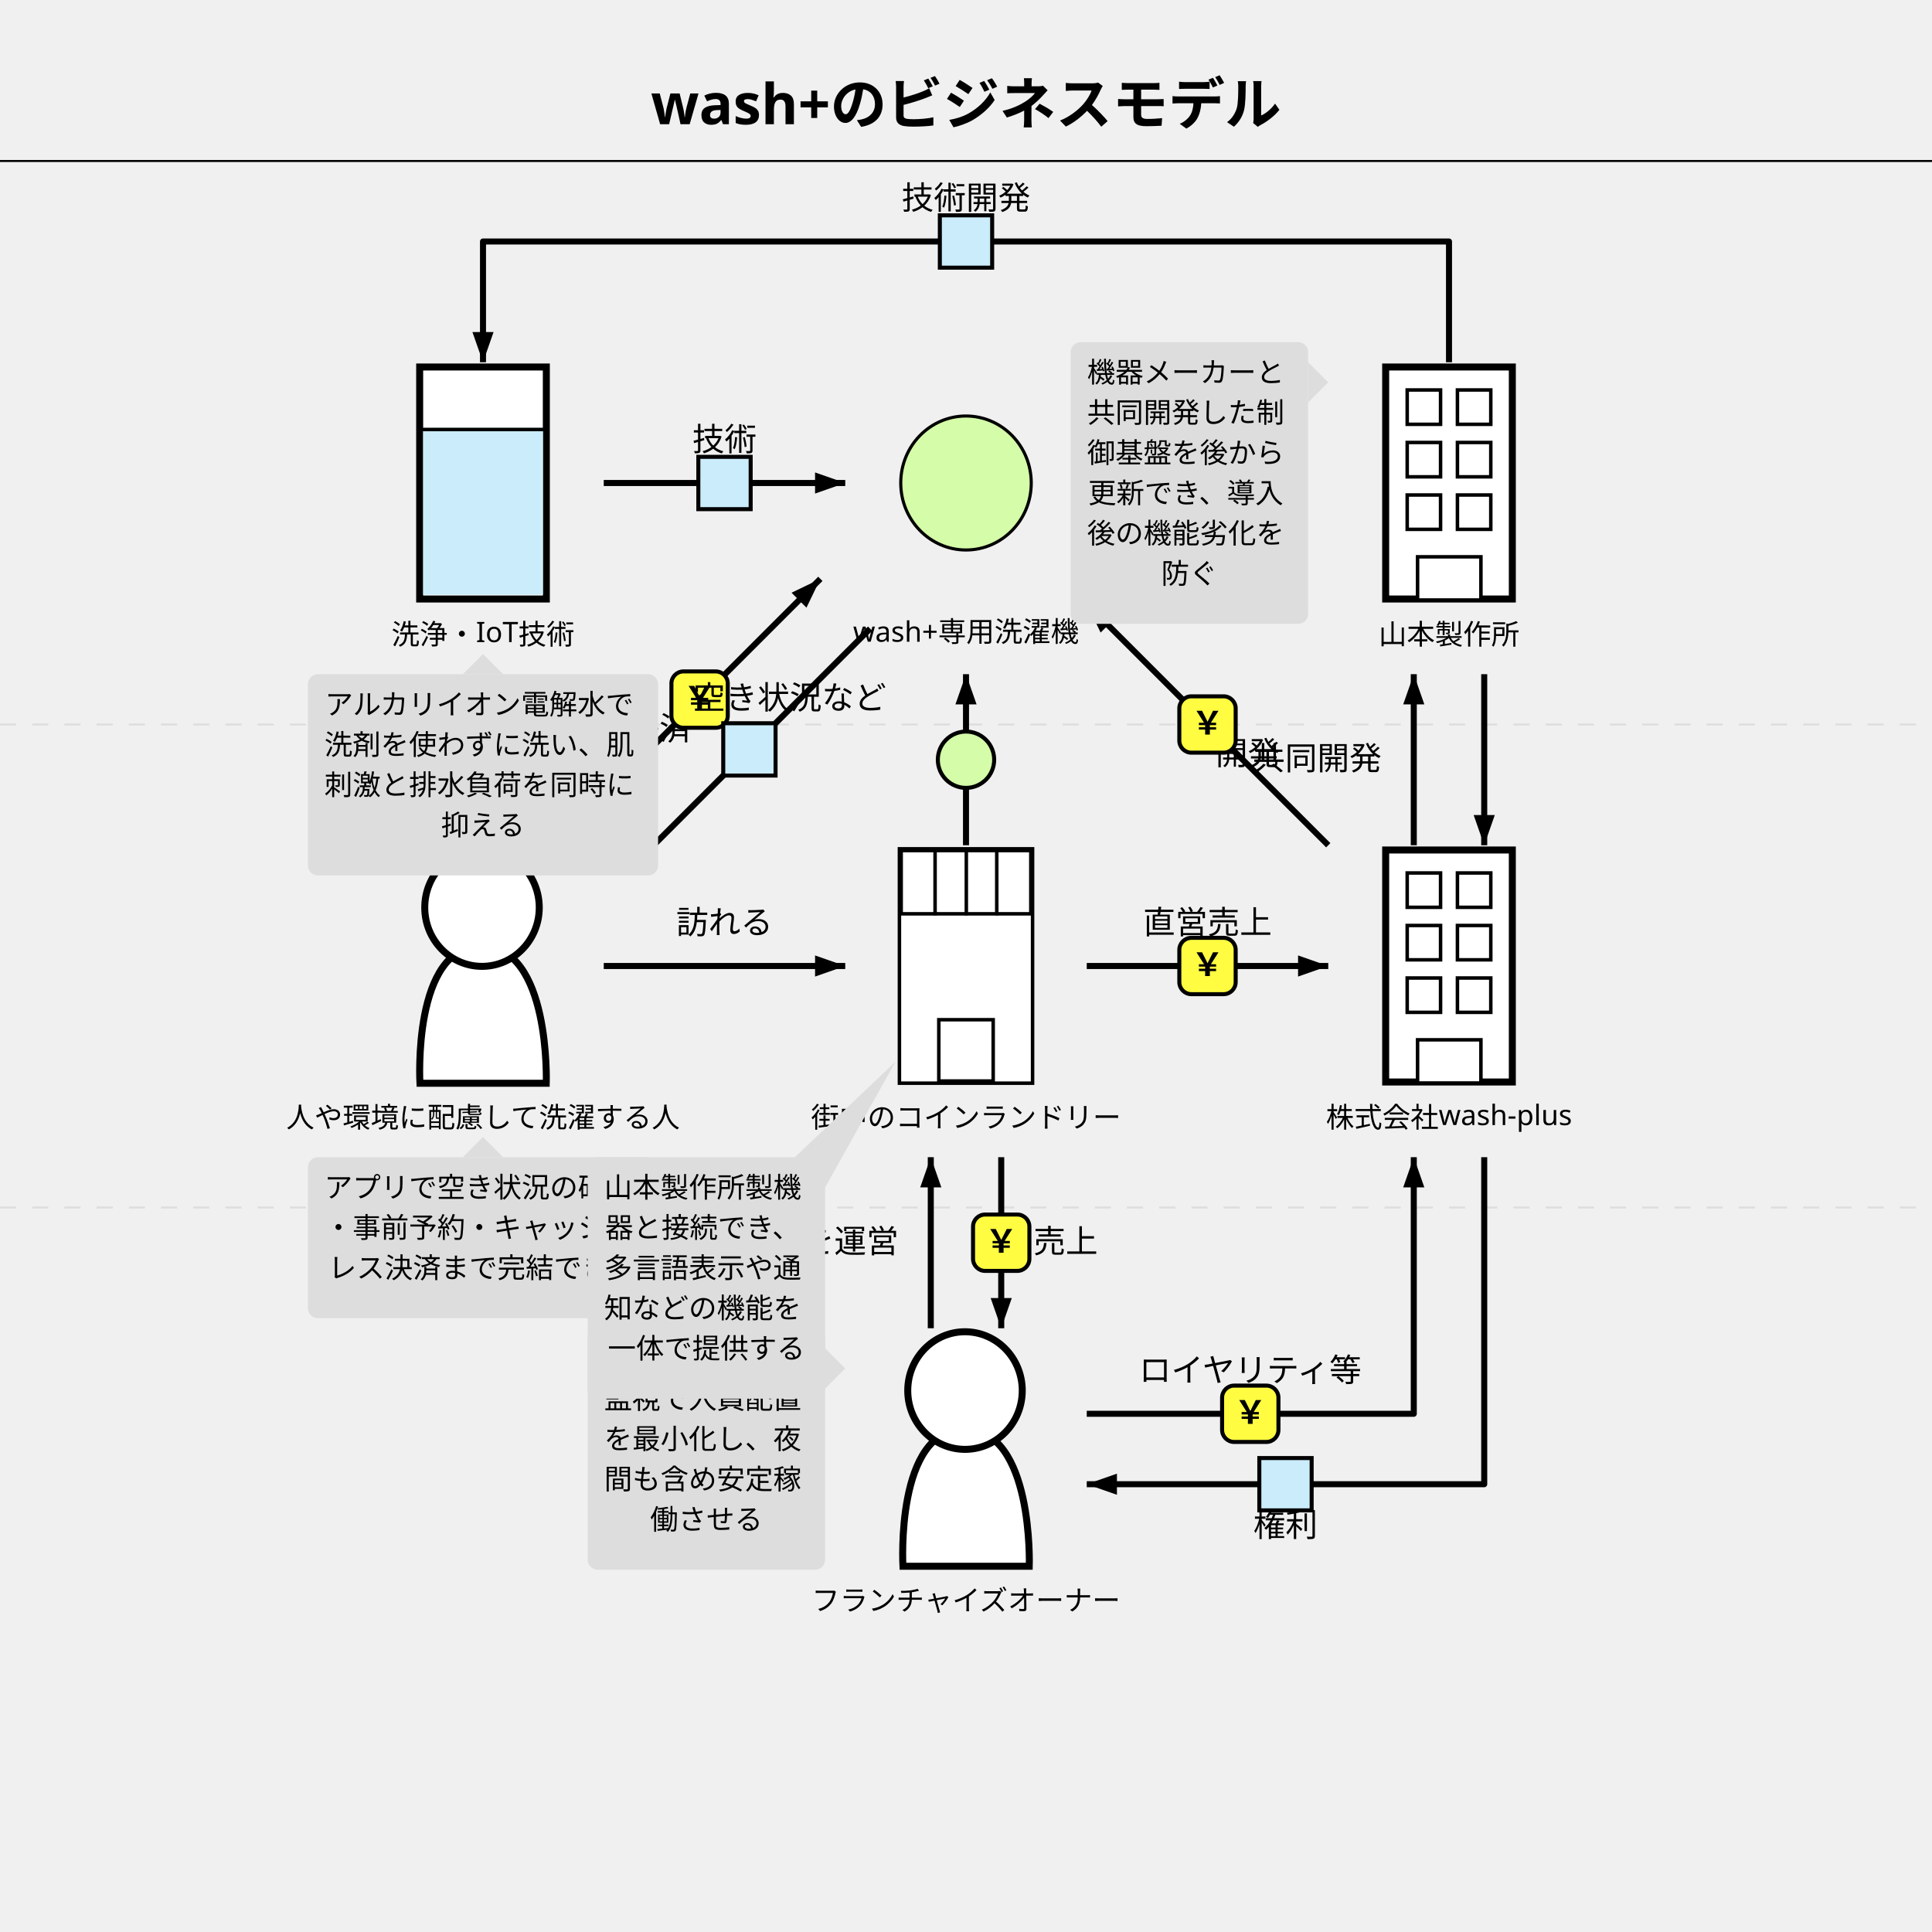
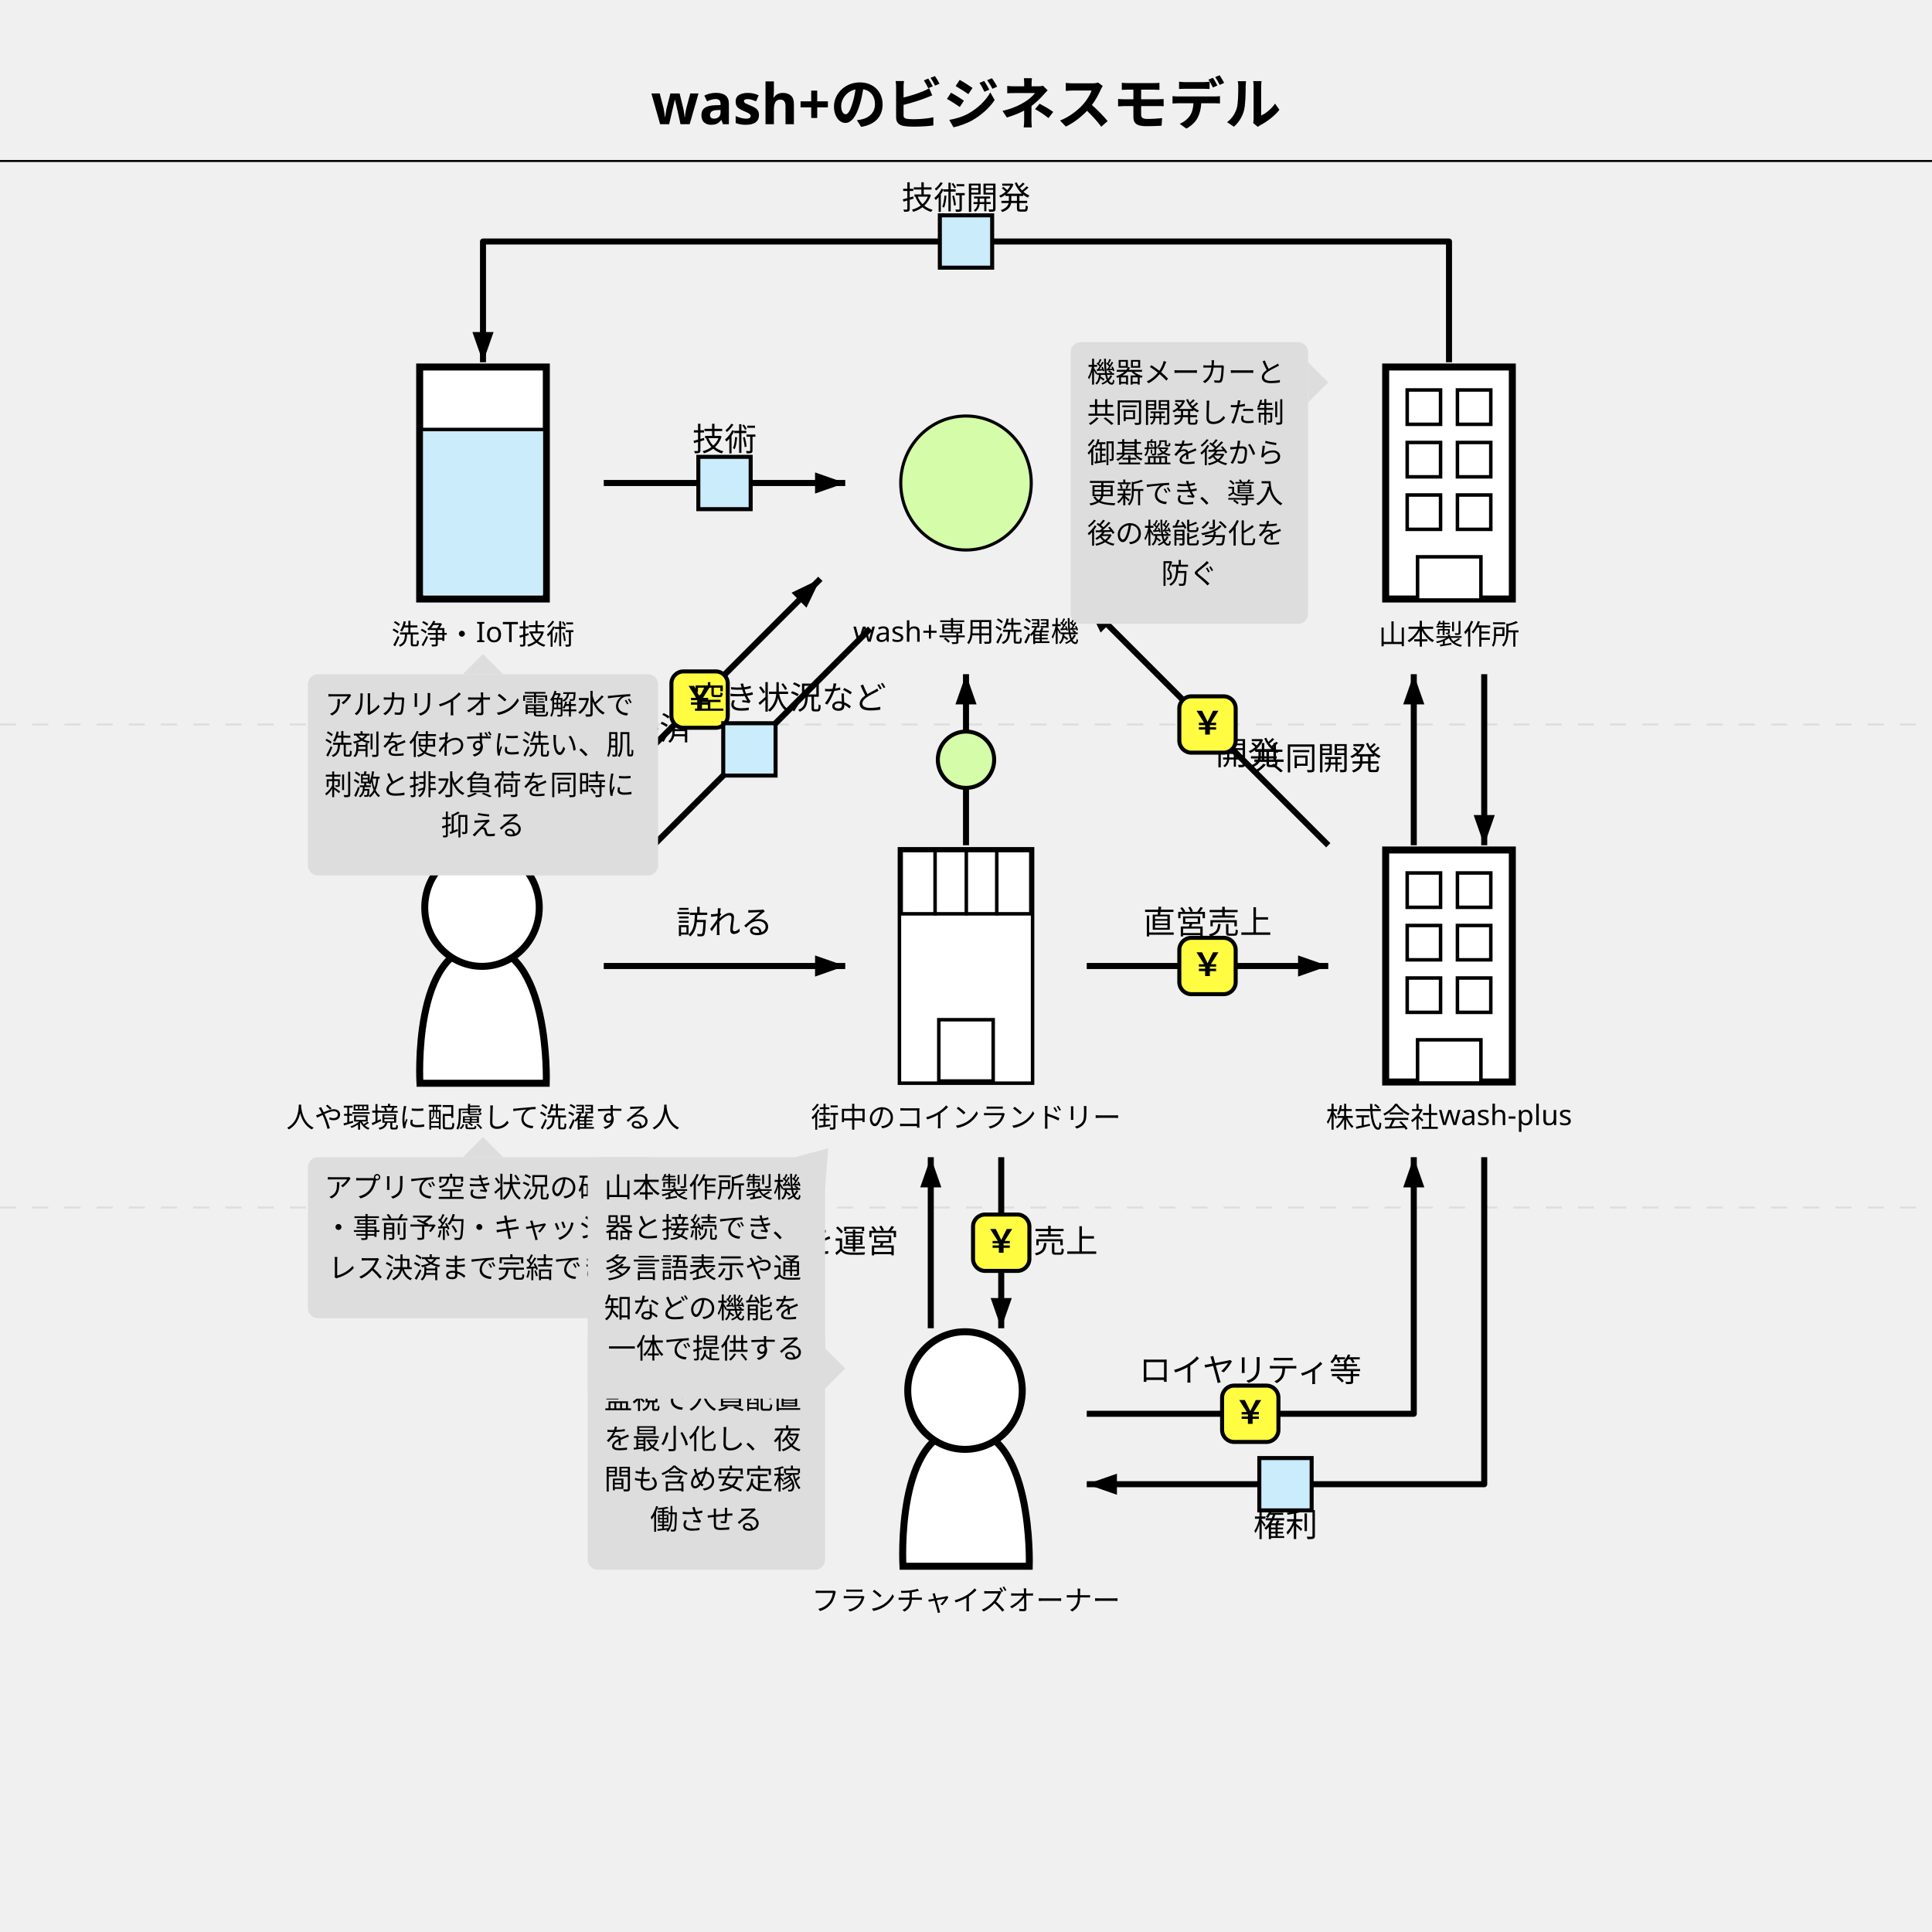
<svg xmlns="http://www.w3.org/2000/svg" version="1.1" viewBox="0.0 0.0 960.0 960.0" width="960" height="960">
  <text x="480.0" y="40" font-size="28" font-family="sans-serif" font-weight="bold" fill="#000000" text-anchor="middle" dominant-baseline="hanging">wash+のビジネスモデル</text>
  <line x1="0" y1="80" x2="960.0" y2="80" stroke="#000000" stroke-width="1" />
  <defs>
    <marker id="marker_object" markerWidth="5" markerHeight="3.5" refX="5" refY="1.75" orient="auto" markerUnits="strokeWidth">
      <path d="M 0,0 L 5,1.75 L 0,3.5 Z" fill="#000000" />
    </marker>
    <marker id="marker_money" markerWidth="5" markerHeight="3.5" refX="5" refY="1.75" orient="auto" markerUnits="strokeWidth">
      <path d="M 0,0 L 5,1.75 L 0,3.5 Z" fill="#000000" />
    </marker>
    <marker id="marker_information" markerWidth="5" markerHeight="3.5" refX="5" refY="1.75" orient="auto" markerUnits="strokeWidth">
      <path d="M 0,0 L 5,1.75 L 0,3.5 Z" fill="#000000" />
    </marker>
    <marker id="marker_other" markerWidth="5" markerHeight="3.5" refX="5" refY="1.75" orient="auto" markerUnits="strokeWidth">
      <path d="M 0,0 L 5,1.75 L 0,3.5 Z" fill="#000000" />
    </marker>
  </defs>
  <g id="grid_lines">
    <line x1="0" y1="360.0" x2="960.0" y2="360.0" stroke="#dddddd" stroke-width="1" stroke-dasharray="8,8" />
    <line x1="0" y1="600.0" x2="960.0" y2="600.0" stroke="#dddddd" stroke-width="1" stroke-dasharray="8,8" />
  </g>
  <g id="entities">
    <g id="entity_0">
      <g transform="translate(180.0, 420.0)">
        <g transform="translate(26.79084, 0.0)">
          <g transform="scale(3.282149, 3.282149)">
            <g transform="translate(-94.88189,-130.2193)">
              <g id="g1824">
                <path style="fill:none;stroke:none;stroke-width:0.998;stroke-linecap:round;stroke-linejoin:round" d="M 94.916,148.5 V 130.478 H 105 115.084 V 148.5 166.522 H 105 94.916 Z" id="path1111" />
                <g id="g1700" transform="translate(73.28155,-29.02709)">
                  <path fill="#ffffff" d="m 22.17,195.279 h 19.128 c 0,0 0.679,-20.77 -9.815,-20.77 -10.494,0 -9.313,20.77 -9.313,20.77 z" fill-rule="evenodd" id="path87" style="fill:none;stroke-width:0.265" />
                  <path stroke="#000000" stroke-width="1.058" stroke-miterlimit="400" stroke-linecap="butt" d="m 22.17,195.279 h 19.128 c 0,0 0.679,-20.77 -9.815,-20.77 -10.494,0 -9.313,20.77 -9.313,20.77 z" fill-rule="evenodd" id="path89" style="fill:#ffffff" />
                  <path fill="#ffffff" d="m 22.9,168.679 c 0,-4.917 3.881,-8.903 8.668,-8.903 2.299,0 4.504,0.938 6.129,2.608 1.626,1.67 2.539,3.934 2.539,6.295 0,4.917 -3.881,8.903 -8.668,8.903 -4.787,0 -8.668,-3.986 -8.668,-8.903 z" fill-rule="evenodd" id="path91" style="fill:none;stroke-width:0.265" />
                  <path stroke="#000000" stroke-width="1.058" stroke-miterlimit="400" stroke-linecap="butt" d="m 22.9,168.679 c 0,-4.917 3.881,-8.903 8.668,-8.903 2.299,0 4.504,0.938 6.129,2.608 1.626,1.67 2.539,3.934 2.539,6.295 0,4.917 -3.881,8.903 -8.668,8.903 -4.787,0 -8.668,-3.986 -8.668,-8.903 z" fill-rule="evenodd" id="path93" style="fill:#ffffff" />
                </g>
              </g>
            </g>
          </g>
        </g>
      </g>
      <text x="240.0" y="548.0" font-size="14" font-family="sans-serif" text-anchor="middle" dominant-baseline="text-before-edge" fill="#000000">
        <tspan x="240.0" dy="0">人や環境に配慮して洗濯する人</tspan>
      </text>
    </g>
    <g id="entity_2">
      <g transform="translate(420.0, 420.0)">
        <g transform="translate(26.79084, 0.0)">
          <g transform="scale(3.282149, 3.282149)">
            <g transform="translate(-94.88189,-130.2193)">
              <g id="g28378" transform="translate(38.91812,2.509739)">
                <path stroke="#000000" stroke-width="1.058" stroke-miterlimit="400" stroke-linecap="butt" d="m 56.268,128.514 h 19.628 v 34.953 H 56.268 Z" fill-rule="evenodd" id="path563" />
                <path fill="#ffffff" d="m 56.268,128.514 h 19.628 v 34.953 H 56.268 Z" fill-rule="evenodd" id="path561" style="stroke-width:0.265" />
                <path stroke="#000000" stroke-width="0.529" stroke-miterlimit="400" stroke-linecap="butt" d="m 56.268,128.514 h 19.628 v 9.576 H 56.268 Z" fill-rule="evenodd" id="path567" style="fill:#ffffff;stroke:#000000" />
                <path fill="#000000" fill-opacity="0" d="m 56.268,128.514 h 19.628 v 9.576 H 56.268 Z" fill-rule="evenodd" id="path565" style="stroke-width:0.265" />
                <path fill="#000000" fill-opacity="0" d="m 61.965,154.123 h 8.233 v 9.281 h -8.233 z" fill-rule="evenodd" id="path569" style="stroke-width:0.265" />
                <path fill="#000000" fill-opacity="0" d="m 61.401,128.115 v 10.207" fill-rule="evenodd" id="path573" style="stroke-width:0.265" />
                <path stroke="#000000" stroke-width="0.529" stroke-miterlimit="400" stroke-linecap="butt" d="m 61.401,128.115 v 10.207" fill-rule="evenodd" id="path575" />
                <path fill="#000000" fill-opacity="0" d="m 66.131,128.115 v 10.207" fill-rule="evenodd" id="path577" style="stroke-width:0.265" />
                <path stroke="#000000" stroke-width="0.529" stroke-miterlimit="400" stroke-linecap="butt" d="m 66.131,128.115 v 10.207" fill-rule="evenodd" id="path579" />
                <path fill="#000000" fill-opacity="0" d="m 70.738,128.115 v 10.207" fill-rule="evenodd" id="path581" style="stroke-width:0.265" />
                <path stroke="#000000" stroke-width="0.529" stroke-miterlimit="400" stroke-linecap="butt" d="m 70.738,128.115 v 10.207" fill-rule="evenodd" id="path583" />
                <path stroke="#000000" stroke-width="0.529" stroke-miterlimit="400" stroke-linecap="butt" d="m 61.965,154.123 h 8.233 v 9.281 h -8.233 z" fill-rule="evenodd" id="path571" style="fill:#ffffff" />
              </g>
            </g>
          </g>
        </g>
      </g>
      <text x="480.0" y="548.0" font-size="14" font-family="sans-serif" text-anchor="middle" dominant-baseline="text-before-edge" fill="#000000">
        <tspan x="480.0" dy="0">街中のコインランドリー</tspan>
      </text>
    </g>
    <g id="entity_4">
      <g transform="translate(420.0, 180.0)">
        <g transform="translate(26.79084, 0.0)">
          <g transform="scale(3.282149, 3.282149)">
            <g transform="translate(-94.88189,-130.2193)">
              <path style="fill:none;stroke:none;stroke-width:0.998;stroke-linecap:round;stroke-linejoin:round" d="M 94.916,148.5 V 130.478 H 105 115.084 V 148.5 166.522 H 105 94.916 Z" id="path1111" />
              <g id="g27467" transform="matrix(0.8905447,0,0,0.8905447,-33.10108,4.271763)">
                <path stroke="#000000" stroke-width="1.058" stroke-miterlimit="400" stroke-linecap="butt" d="m 144.246,161.955 c 0,-6.144 4.848,-11.125 10.829,-11.125 2.872,0 5.627,1.172 7.657,3.258 2.031,2.086 3.172,4.916 3.172,7.867 0,6.144 -4.848,11.125 -10.829,11.125 -5.981,0 -10.829,-4.981 -10.829,-11.125 z" fill-rule="evenodd" id="path155" />
                <path fill="#d4fca9" d="m 144.246,161.955 c 0,-6.144 4.848,-11.125 10.829,-11.125 2.872,0 5.627,1.172 7.657,3.258 2.031,2.086 3.172,4.916 3.172,7.867 0,6.144 -4.848,11.125 -10.829,11.125 -5.981,0 -10.829,-4.981 -10.829,-11.125 z" fill-rule="evenodd" id="path153" style="stroke-width:0.265" />
              </g>
            </g>
          </g>
        </g>
      </g>
      <text x="480.0" y="308.0" font-size="14" font-family="sans-serif" text-anchor="middle" dominant-baseline="text-before-edge" fill="#000000">
        <tspan x="480.0" dy="0">wash+専用洗濯機</tspan>
      </text>
    </g>
    <g id="entity_5">
      <g transform="translate(180.0, 180.0)">
        <g transform="translate(26.79084, 0.0)">
          <g transform="scale(3.282149, 3.282149)">
            <g transform="translate(-94.88189,-130.2193)">
              <path style="fill:none;stroke:none;stroke-width:0.998;stroke-linecap:round;stroke-linejoin:round" d="M 94.916,148.5 V 130.478 H 105 115.084 V 148.5 166.522 H 105 94.916 Z" id="path1111" />
              <g id="g27735" transform="translate(-124.6853,-5.407216)">
                <path stroke="#000000" stroke-width="1.058" stroke-miterlimit="400" stroke-linecap="butt" d="m 220.098,136.345 h 19.175 v 35.125 h -19.175 z" fill-rule="evenodd" id="path449" style="fill:#ffffff" />
                <path fill="#cbecfa" d="m 220.629,145.556 h 18.134 v 25.275 h -18.134 z" fill-rule="evenodd" id="path445" style="stroke-width:0.257" />
                <path fill="#000000" fill-opacity="0" d="m 220.098,136.345 h 19.175 v 35.125 h -19.175 z" fill-rule="evenodd" id="path447" style="stroke-width:0.265" />
                <path fill="#000000" fill-opacity="0" d="m 219.765,145.808 h 19.842" fill-rule="evenodd" id="path451" style="stroke-width:0.265" />
                <path stroke="#000000" stroke-width="0.529" stroke-miterlimit="400" stroke-linecap="butt" d="m 219.765,145.808 h 19.842" fill-rule="evenodd" id="path453" />
              </g>
            </g>
          </g>
        </g>
      </g>
      <text x="240.0" y="308.0" font-size="14" font-family="sans-serif" text-anchor="middle" dominant-baseline="text-before-edge" fill="#000000">
        <tspan x="240.0" dy="0">洗浄・IoT技術</tspan>
      </text>
    </g>
    <g id="entity_7">
      <g transform="translate(420.0, 660.0)">
        <g transform="translate(26.79084, 0.0)">
          <g transform="scale(3.282149, 3.282149)">
            <g transform="translate(-94.88189,-130.2193)">
              <g id="g1824">
                <path style="fill:none;stroke:none;stroke-width:0.998;stroke-linecap:round;stroke-linejoin:round" d="M 94.916,148.5 V 130.478 H 105 115.084 V 148.5 166.522 H 105 94.916 Z" id="path1111" />
                <g id="g1700" transform="translate(73.28155,-29.02709)">
                  <path fill="#ffffff" d="m 22.17,195.279 h 19.128 c 0,0 0.679,-20.77 -9.815,-20.77 -10.494,0 -9.313,20.77 -9.313,20.77 z" fill-rule="evenodd" id="path87" style="fill:none;stroke-width:0.265" />
                  <path stroke="#000000" stroke-width="1.058" stroke-miterlimit="400" stroke-linecap="butt" d="m 22.17,195.279 h 19.128 c 0,0 0.679,-20.77 -9.815,-20.77 -10.494,0 -9.313,20.77 -9.313,20.77 z" fill-rule="evenodd" id="path89" style="fill:#ffffff" />
                  <path fill="#ffffff" d="m 22.9,168.679 c 0,-4.917 3.881,-8.903 8.668,-8.903 2.299,0 4.504,0.938 6.129,2.608 1.626,1.67 2.539,3.934 2.539,6.295 0,4.917 -3.881,8.903 -8.668,8.903 -4.787,0 -8.668,-3.986 -8.668,-8.903 z" fill-rule="evenodd" id="path91" style="fill:none;stroke-width:0.265" />
                  <path stroke="#000000" stroke-width="1.058" stroke-miterlimit="400" stroke-linecap="butt" d="m 22.9,168.679 c 0,-4.917 3.881,-8.903 8.668,-8.903 2.299,0 4.504,0.938 6.129,2.608 1.626,1.67 2.539,3.934 2.539,6.295 0,4.917 -3.881,8.903 -8.668,8.903 -4.787,0 -8.668,-3.986 -8.668,-8.903 z" fill-rule="evenodd" id="path93" style="fill:#ffffff" />
                </g>
              </g>
            </g>
          </g>
        </g>
      </g>
      <text x="480.0" y="788.0" font-size="14" font-family="sans-serif" text-anchor="middle" dominant-baseline="text-before-edge" fill="#000000">
        <tspan x="480.0" dy="0">フランチャイズオーナー</tspan>
      </text>
    </g>
    <g id="entity_9">
      <g transform="translate(660.0, 420.0)">
        <g transform="translate(26.79084, 0.0)">
          <g transform="scale(3.282149, 3.282149)">
            <g transform="translate(-94.88189,-130.2193)">
              <path style="fill:none;stroke:none;stroke-width:0.998;stroke-linecap:round;stroke-linejoin:round" d="M 94.916,148.5 V 130.478 H 105 115.084 V 148.5 166.522 H 105 94.916 Z" id="path1111" />
              <g id="g2207" transform="translate(88.33292,-53.07004)">
                <path fill="#ffffff" d="M 7.08,184.008 H 26.255 v 35.125 H 7.08 Z" fill-rule="evenodd" id="path413" style="fill:#ffffff;stroke:#000000;stroke-width:0.265" />
                <path stroke="#000000" stroke-width="1.058" stroke-miterlimit="400" stroke-linecap="butt" d="M 7.08,184.008 H 26.255 v 35.125 H 7.08 Z" fill-rule="evenodd" id="path415" style="fill:#ffffff;stroke:#000000" />
                <path fill="#ffffff" d="m 10.339,187.485 h 5.05 v 5.2 h -5.05 z" fill-rule="evenodd" id="path417" style="fill:#ffffff;stroke:#000000;stroke-width:0.265" />
                <path stroke="#000000" stroke-width="0.529" stroke-miterlimit="400" stroke-linecap="butt" d="m 10.339,187.485 h 5.05 v 5.2 h -5.05 z" fill-rule="evenodd" id="path419" style="fill:#ffffff;stroke:#000000" />
                <path fill="#ffffff" d="m 17.944,187.485 h 5.05 v 5.2 h -5.05 z" fill-rule="evenodd" id="path421" style="fill:#ffffff;stroke:#000000;stroke-width:0.265" />
                <path stroke="#000000" stroke-width="0.529" stroke-miterlimit="400" stroke-linecap="butt" d="m 17.944,187.485 h 5.05 v 5.2 h -5.05 z" fill-rule="evenodd" id="path423" style="fill:#ffffff;stroke:#000000" />
                <path fill="#ffffff" d="m 10.339,195.435 h 5.05 v 5.2 h -5.05 z" fill-rule="evenodd" id="path425" style="fill:#ffffff;stroke:#000000;stroke-width:0.265" />
                <path stroke="#000000" stroke-width="0.529" stroke-miterlimit="400" stroke-linecap="butt" d="m 10.339,195.435 h 5.05 v 5.2 h -5.05 z" fill-rule="evenodd" id="path427" style="fill:#ffffff;stroke:#000000" />
                <path fill="#ffffff" d="m 17.944,195.435 h 5.05 v 5.2 h -5.05 z" fill-rule="evenodd" id="path429" style="fill:#ffffff;stroke:#000000;stroke-width:0.265" />
                <path stroke="#000000" stroke-width="0.529" stroke-miterlimit="400" stroke-linecap="butt" d="m 17.944,195.435 h 5.05 v 5.2 h -5.05 z" fill-rule="evenodd" id="path431" style="fill:#ffffff;stroke:#000000" />
                <path fill="#ffffff" d="m 10.339,203.386 h 5.05 v 5.2 h -5.05 z" fill-rule="evenodd" id="path433" style="fill:#ffffff;stroke:#000000;stroke-width:0.265" />
                <path stroke="#000000" stroke-width="0.529" stroke-miterlimit="400" stroke-linecap="butt" d="m 10.339,203.386 h 5.05 v 5.2 h -5.05 z" fill-rule="evenodd" id="path435" style="fill:#ffffff;stroke:#000000" />
                <path fill="#ffffff" d="m 17.944,203.386 h 5.05 v 5.2 h -5.05 z" fill-rule="evenodd" id="path437" style="fill:#ffffff;stroke:#000000;stroke-width:0.265" />
                <path stroke="#000000" stroke-width="0.529" stroke-miterlimit="400" stroke-linecap="butt" d="m 17.944,203.386 h 5.05 v 5.2 h -5.05 z" fill-rule="evenodd" id="path439" style="fill:#ffffff;stroke:#000000" />
                <path fill="#000000" fill-opacity="0" d="M 11.908,212.744 H 21.5 v 6.542 h -9.592 z" fill-rule="evenodd" id="path441" style="fill:#ffffff;stroke:#000000;stroke-width:0.265" />
                <path stroke="#000000" stroke-width="0.529" stroke-miterlimit="400" stroke-linecap="butt" d="M 11.908,212.744 H 21.5 v 6.542 h -9.592 z" fill-rule="evenodd" id="path443" style="fill:#ffffff;stroke:#000000" />
              </g>
            </g>
          </g>
        </g>
      </g>
      <text x="720.0" y="548.0" font-size="14" font-family="sans-serif" text-anchor="middle" dominant-baseline="text-before-edge" fill="#000000">
        <tspan x="720.0" dy="0">株式会社wash-plus</tspan>
      </text>
    </g>
    <g id="entity_10">
      <g transform="translate(660.0, 180.0)">
        <g transform="translate(26.79084, 0.0)">
          <g transform="scale(3.282149, 3.282149)">
            <g transform="translate(-94.88189,-130.2193)">
              <path style="fill:none;stroke:none;stroke-width:0.998;stroke-linecap:round;stroke-linejoin:round" d="M 94.916,148.5 V 130.478 H 105 115.084 V 148.5 166.522 H 105 94.916 Z" id="path1111" />
              <g id="g2207" transform="translate(88.33292,-53.07004)">
                <path fill="#ffffff" d="M 7.08,184.008 H 26.255 v 35.125 H 7.08 Z" fill-rule="evenodd" id="path413" style="fill:#ffffff;stroke:#000000;stroke-width:0.265" />
                <path stroke="#000000" stroke-width="1.058" stroke-miterlimit="400" stroke-linecap="butt" d="M 7.08,184.008 H 26.255 v 35.125 H 7.08 Z" fill-rule="evenodd" id="path415" style="fill:#ffffff;stroke:#000000" />
                <path fill="#ffffff" d="m 10.339,187.485 h 5.05 v 5.2 h -5.05 z" fill-rule="evenodd" id="path417" style="fill:#ffffff;stroke:#000000;stroke-width:0.265" />
                <path stroke="#000000" stroke-width="0.529" stroke-miterlimit="400" stroke-linecap="butt" d="m 10.339,187.485 h 5.05 v 5.2 h -5.05 z" fill-rule="evenodd" id="path419" style="fill:#ffffff;stroke:#000000" />
                <path fill="#ffffff" d="m 17.944,187.485 h 5.05 v 5.2 h -5.05 z" fill-rule="evenodd" id="path421" style="fill:#ffffff;stroke:#000000;stroke-width:0.265" />
                <path stroke="#000000" stroke-width="0.529" stroke-miterlimit="400" stroke-linecap="butt" d="m 17.944,187.485 h 5.05 v 5.2 h -5.05 z" fill-rule="evenodd" id="path423" style="fill:#ffffff;stroke:#000000" />
                <path fill="#ffffff" d="m 10.339,195.435 h 5.05 v 5.2 h -5.05 z" fill-rule="evenodd" id="path425" style="fill:#ffffff;stroke:#000000;stroke-width:0.265" />
                <path stroke="#000000" stroke-width="0.529" stroke-miterlimit="400" stroke-linecap="butt" d="m 10.339,195.435 h 5.05 v 5.2 h -5.05 z" fill-rule="evenodd" id="path427" style="fill:#ffffff;stroke:#000000" />
                <path fill="#ffffff" d="m 17.944,195.435 h 5.05 v 5.2 h -5.05 z" fill-rule="evenodd" id="path429" style="fill:#ffffff;stroke:#000000;stroke-width:0.265" />
                <path stroke="#000000" stroke-width="0.529" stroke-miterlimit="400" stroke-linecap="butt" d="m 17.944,195.435 h 5.05 v 5.2 h -5.05 z" fill-rule="evenodd" id="path431" style="fill:#ffffff;stroke:#000000" />
                <path fill="#ffffff" d="m 10.339,203.386 h 5.05 v 5.2 h -5.05 z" fill-rule="evenodd" id="path433" style="fill:#ffffff;stroke:#000000;stroke-width:0.265" />
                <path stroke="#000000" stroke-width="0.529" stroke-miterlimit="400" stroke-linecap="butt" d="m 10.339,203.386 h 5.05 v 5.2 h -5.05 z" fill-rule="evenodd" id="path435" style="fill:#ffffff;stroke:#000000" />
                <path fill="#ffffff" d="m 17.944,203.386 h 5.05 v 5.2 h -5.05 z" fill-rule="evenodd" id="path437" style="fill:#ffffff;stroke:#000000;stroke-width:0.265" />
                <path stroke="#000000" stroke-width="0.529" stroke-miterlimit="400" stroke-linecap="butt" d="m 17.944,203.386 h 5.05 v 5.2 h -5.05 z" fill-rule="evenodd" id="path439" style="fill:#ffffff;stroke:#000000" />
                <path fill="#000000" fill-opacity="0" d="M 11.908,212.744 H 21.5 v 6.542 h -9.592 z" fill-rule="evenodd" id="path441" style="fill:#ffffff;stroke:#000000;stroke-width:0.265" />
                <path stroke="#000000" stroke-width="0.529" stroke-miterlimit="400" stroke-linecap="butt" d="M 11.908,212.744 H 21.5 v 6.542 h -9.592 z" fill-rule="evenodd" id="path443" style="fill:#ffffff;stroke:#000000" />
              </g>
            </g>
          </g>
        </g>
      </g>
      <text x="720.0" y="308.0" font-size="14" font-family="sans-serif" text-anchor="middle" dominant-baseline="text-before-edge" fill="#000000">
        <tspan x="720.0" dy="0">山本製作所</tspan>
      </text>
    </g>
  </g>
  <g id="arrows">
    <g id="arrow_12">
      <path d="M 300.0,480.0 L 420.0,480.0" stroke="#000000" stroke-width="3" fill="none" stroke-linejoin="round" marker-end="url(#marker_other)" />
      <text x="360.0" y="464.0" font-size="16" font-family="sans-serif" fill="#000000" text-anchor="middle">
        <tspan x="360.0" dy="0">訪れる</tspan>
      </text>
    </g>
    <g id="arrow_13">
      <path d="M 287.626,407.626 L 407.626,287.626" stroke="#000000" stroke-width="3" fill="none" stroke-linejoin="round" marker-end="url(#marker_money)" />
      <text x="327.626" y="367.626" font-size="16" font-family="sans-serif" fill="#000000" text-anchor="middle">
        <tspan x="327.626" dy="0">決済</tspan>
      </text>
      <rect x="333.626" y="333.626" rx="6" ry="6" width="28" height="28" fill="#fffc41" stroke="#000000" stroke-width="2" />
      <text x="347.626" y="352.626" font-size="16" font-family="sans-serif" font-weight="bold" fill="#000000" text-anchor="middle">￥</text>
    </g>
    <g id="arrow_14">
      <path d="M 432.374,312.374 L 312.374,432.374" stroke="#000000" stroke-width="3" fill="none" stroke-linejoin="round" marker-end="url(#marker_information)" />
      <text x="392.374" y="352.374" font-size="16" font-family="sans-serif" fill="#000000" text-anchor="middle">
        <tspan x="392.374" dy="0">空き状況など</tspan>
      </text>
      <rect x="359.374" y="359.374" width="26" height="26" fill="#cbecfa" stroke="#000000" stroke-width="2" />
    </g>
    <g id="arrow_15">
      <path d="M 480.0,420.0 L 480.0,335.0" stroke="#000000" stroke-width="3" fill="none" stroke-linejoin="round" marker-end="url(#marker_object)" />
      <circle cx="480.0" cy="377.5" r="14" fill="#d4fca9" stroke="#000000" stroke-width="2" />
    </g>
    <g id="arrow_16">
      <path d="M 300.0,240.0 L 420.0,240.0" stroke="#000000" stroke-width="3" fill="none" stroke-linejoin="round" marker-end="url(#marker_information)" />
      <text x="360.0" y="224.0" font-size="16" font-family="sans-serif" fill="#000000" text-anchor="middle">
        <tspan x="360.0" dy="0">技術</tspan>
      </text>
      <rect x="347.0" y="227.0" width="26" height="26" fill="#cbecfa" stroke="#000000" stroke-width="2" />
    </g>
    <g id="arrow_17">
      <path d="M 497.5,575.0 L 497.5,660.0" stroke="#000000" stroke-width="3" fill="none" stroke-linejoin="round" marker-end="url(#marker_money)" />
      <text x="513.5" y="622.5" font-size="16" font-family="sans-serif" fill="#000000" text-anchor="start">
        <tspan x="513.5" dy="0">売上</tspan>
      </text>
      <rect x="483.5" y="603.5" rx="6" ry="6" width="28" height="28" fill="#fffc41" stroke="#000000" stroke-width="2" />
      <text x="497.5" y="622.5" font-size="16" font-family="sans-serif" font-weight="bold" fill="#000000" text-anchor="middle">￥</text>
    </g>
    <g id="arrow_18">
      <path d="M 462.5,660.0 L 462.5,575.0" stroke="#000000" stroke-width="3" fill="none" stroke-linejoin="round" marker-end="url(#marker_other)" />
      <text x="446.5" y="622.5" font-size="16" font-family="sans-serif" fill="#000000" text-anchor="end">
        <tspan x="446.5" dy="0">店舗を運営</tspan>
      </text>
    </g>
    <g id="arrow_19">
      <path d="M 540.0,480.0 L 660.0,480.0" stroke="#000000" stroke-width="3" fill="none" stroke-linejoin="round" marker-end="url(#marker_money)" />
      <text x="600.0" y="464.0" font-size="16" font-family="sans-serif" fill="#000000" text-anchor="middle">
        <tspan x="600.0" dy="0">直営売上</tspan>
      </text>
      <rect x="586.0" y="466.0" rx="6" ry="6" width="28" height="28" fill="#fffc41" stroke="#000000" stroke-width="2" />
      <text x="600.0" y="485.0" font-size="16" font-family="sans-serif" font-weight="bold" fill="#000000" text-anchor="middle">￥</text>
    </g>
    <g id="arrow_20">
      <path d="M 660.0,420.0 L 540.0,300.0" stroke="#000000" stroke-width="3" fill="none" stroke-linejoin="round" marker-end="url(#marker_money)" />
      <text x="620.0" y="380.0" font-size="16" font-family="sans-serif" fill="#000000" text-anchor="middle">
        <tspan x="620.0" dy="0">開発</tspan>
      </text>
      <rect x="586.0" y="346.0" rx="6" ry="6" width="28" height="28" fill="#fffc41" stroke="#000000" stroke-width="2" />
      <text x="600.0" y="365.0" font-size="16" font-family="sans-serif" font-weight="bold" fill="#000000" text-anchor="middle">￥</text>
    </g>
    <g id="arrow_21">
      <path d="M 737.5,575.0 L 737.5,737.5 L 540.0,737.5" stroke="#000000" stroke-width="3" fill="none" stroke-linejoin="round" marker-end="url(#marker_information)" />
      <text x="638.75" y="763.5" font-size="16" font-family="sans-serif" fill="#000000" text-anchor="middle">
        <tspan x="638.75" dy="0">権利</tspan>
      </text>
      <rect x="625.75" y="724.5" width="26" height="26" fill="#cbecfa" stroke="#000000" stroke-width="2" />
    </g>
    <g id="arrow_22">
      <path d="M 540.0,702.5 L 702.5,702.5 L 702.5,575.0" stroke="#000000" stroke-width="3" fill="none" stroke-linejoin="round" marker-end="url(#marker_money)" />
      <text x="621.25" y="686.5" font-size="16" font-family="sans-serif" fill="#000000" text-anchor="middle">
        <tspan x="621.25" dy="0">ロイヤリティ等</tspan>
      </text>
      <rect x="607.25" y="688.5" rx="6" ry="6" width="28" height="28" fill="#fffc41" stroke="#000000" stroke-width="2" />
      <text x="621.25" y="707.5" font-size="16" font-family="sans-serif" font-weight="bold" fill="#000000" text-anchor="middle">￥</text>
    </g>
    <g id="arrow_23">
      <path d="M 720.0,180.0 L 720.0,120.0 L 240.0,120.0 L 240.0,180.0" stroke="#000000" stroke-width="3" fill="none" stroke-linejoin="round" marker-end="url(#marker_information)" />
      <text x="480.0" y="104.0" font-size="16" font-family="sans-serif" fill="#000000" text-anchor="middle">
        <tspan x="480.0" dy="0">技術開発</tspan>
      </text>
      <rect x="467.0" y="107.0" width="26" height="26" fill="#cbecfa" stroke="#000000" stroke-width="2" />
    </g>
    <g id="arrow_24">
      <path d="M 702.5,420.0 L 702.5,335.0" stroke="#000000" stroke-width="3" fill="none" stroke-linejoin="round" marker-end="url(#marker_other)" />
      <text x="686.5" y="382.5" font-size="16" font-family="sans-serif" fill="#000000" text-anchor="end">
        <tspan x="686.5" dy="0">共同開発</tspan>
      </text>
    </g>
    <g id="arrow_25">
      <path d="M 737.5,335.0 L 737.5,420.0" stroke="#000000" stroke-width="3" fill="none" stroke-linejoin="round" marker-end="url(#marker_other)" />
    </g>
  </g>
  <g id="comments">
    <g id="comment_11">
      <rect x="532.0" y="170.0" width="118" height="140" rx="5" ry="5" fill="#dddddd" stroke="none" />
      <polygon points="650.0,180.0 660.0,190.0 650.0,200.0" fill="#dddddd" />
      <text x="591.0" y="190.0" font-size="14" font-family="sans-serif" text-anchor="middle" fill="#000000">
        <tspan x="591.0" dy="0">機器メーカーと</tspan>
        <tspan x="591.0" dy="20">共同開発した制</tspan>
        <tspan x="591.0" dy="20">御基盤を後から</tspan>
        <tspan x="591.0" dy="20">更新でき、導入</tspan>
        <tspan x="591.0" dy="20">後の機能劣化を</tspan>
        <tspan x="591.0" dy="20">防ぐ</tspan>
      </text>
    </g>
    <g id="comment_6">
      <rect x="153.0" y="335.0" width="174" height="100" rx="5" ry="5" fill="#dddddd" stroke="none" />
      <polygon points="230.0,335.0 240.0,325.0 250.0,335.0" fill="#dddddd" />
      <text x="240.0" y="355.0" font-size="14" font-family="sans-serif" text-anchor="middle" fill="#000000">
        <tspan x="240.0" dy="0">アルカリイオン電解水で</tspan>
        <tspan x="240.0" dy="20">洗剤を使わずに洗い、肌</tspan>
        <tspan x="240.0" dy="20">刺激と排水負荷を同時に</tspan>
        <tspan x="240.0" dy="20">抑える</tspan>
      </text>
    </g>
    <g id="comment_8">
      <rect x="292.0" y="660.0" width="118" height="120" rx="5" ry="5" fill="#dddddd" stroke="none" />
      <polygon points="410.0,670.0 420.0,680.0 410.0,690.0" fill="#dddddd" />
      <text x="351.0" y="680.0" font-size="14" font-family="sans-serif" text-anchor="middle" fill="#000000">
        <tspan x="351.0" dy="0">無人運営と遠隔</tspan>
        <tspan x="351.0" dy="20">監視で人員配置</tspan>
        <tspan x="351.0" dy="20">を最小化し、夜</tspan>
        <tspan x="351.0" dy="20">間も含め安定稼</tspan>
        <tspan x="351.0" dy="20">働させる</tspan>
      </text>
    </g>
    <g id="comment_1">
      <rect x="153.0" y="575.0" width="174" height="80" rx="5" ry="5" fill="#dddddd" stroke="none" />
      <polygon points="230.0,575.0 240.0,565.0 250.0,575.0" fill="#dddddd" />
      <text x="240.0" y="595.0" font-size="14" font-family="sans-serif" text-anchor="middle" fill="#000000">
        <tspan x="240.0" dy="0">アプリで空き状況の確認</tspan>
        <tspan x="240.0" dy="20">・事前予約・キャッシュ</tspan>
        <tspan x="240.0" dy="20">レス決済まで完結できる</tspan>
      </text>
    </g>
    <g id="comment_3">
      <rect x="292.0" y="575.0" width="118" height="120" rx="5" ry="5" fill="#dddddd" stroke="none" />
-       <polygon points="395.0,575.0 445.0,527.5 410.0,590.0" fill="#dddddd" />
+       <polygon points="395.0,575.0 411.547,570.535 410.0,590.0" fill="#dddddd" />
      <text x="351.0" y="595.0" font-size="14" font-family="sans-serif" text-anchor="middle" fill="#000000">
        <tspan x="351.0" dy="0">山本製作所製機</tspan>
        <tspan x="351.0" dy="20">器と接続でき、</tspan>
        <tspan x="351.0" dy="20">多言語表示や通</tspan>
        <tspan x="351.0" dy="20">知などの機能を</tspan>
        <tspan x="351.0" dy="20">一体で提供する</tspan>
      </text>
    </g>
  </g>
</svg>
